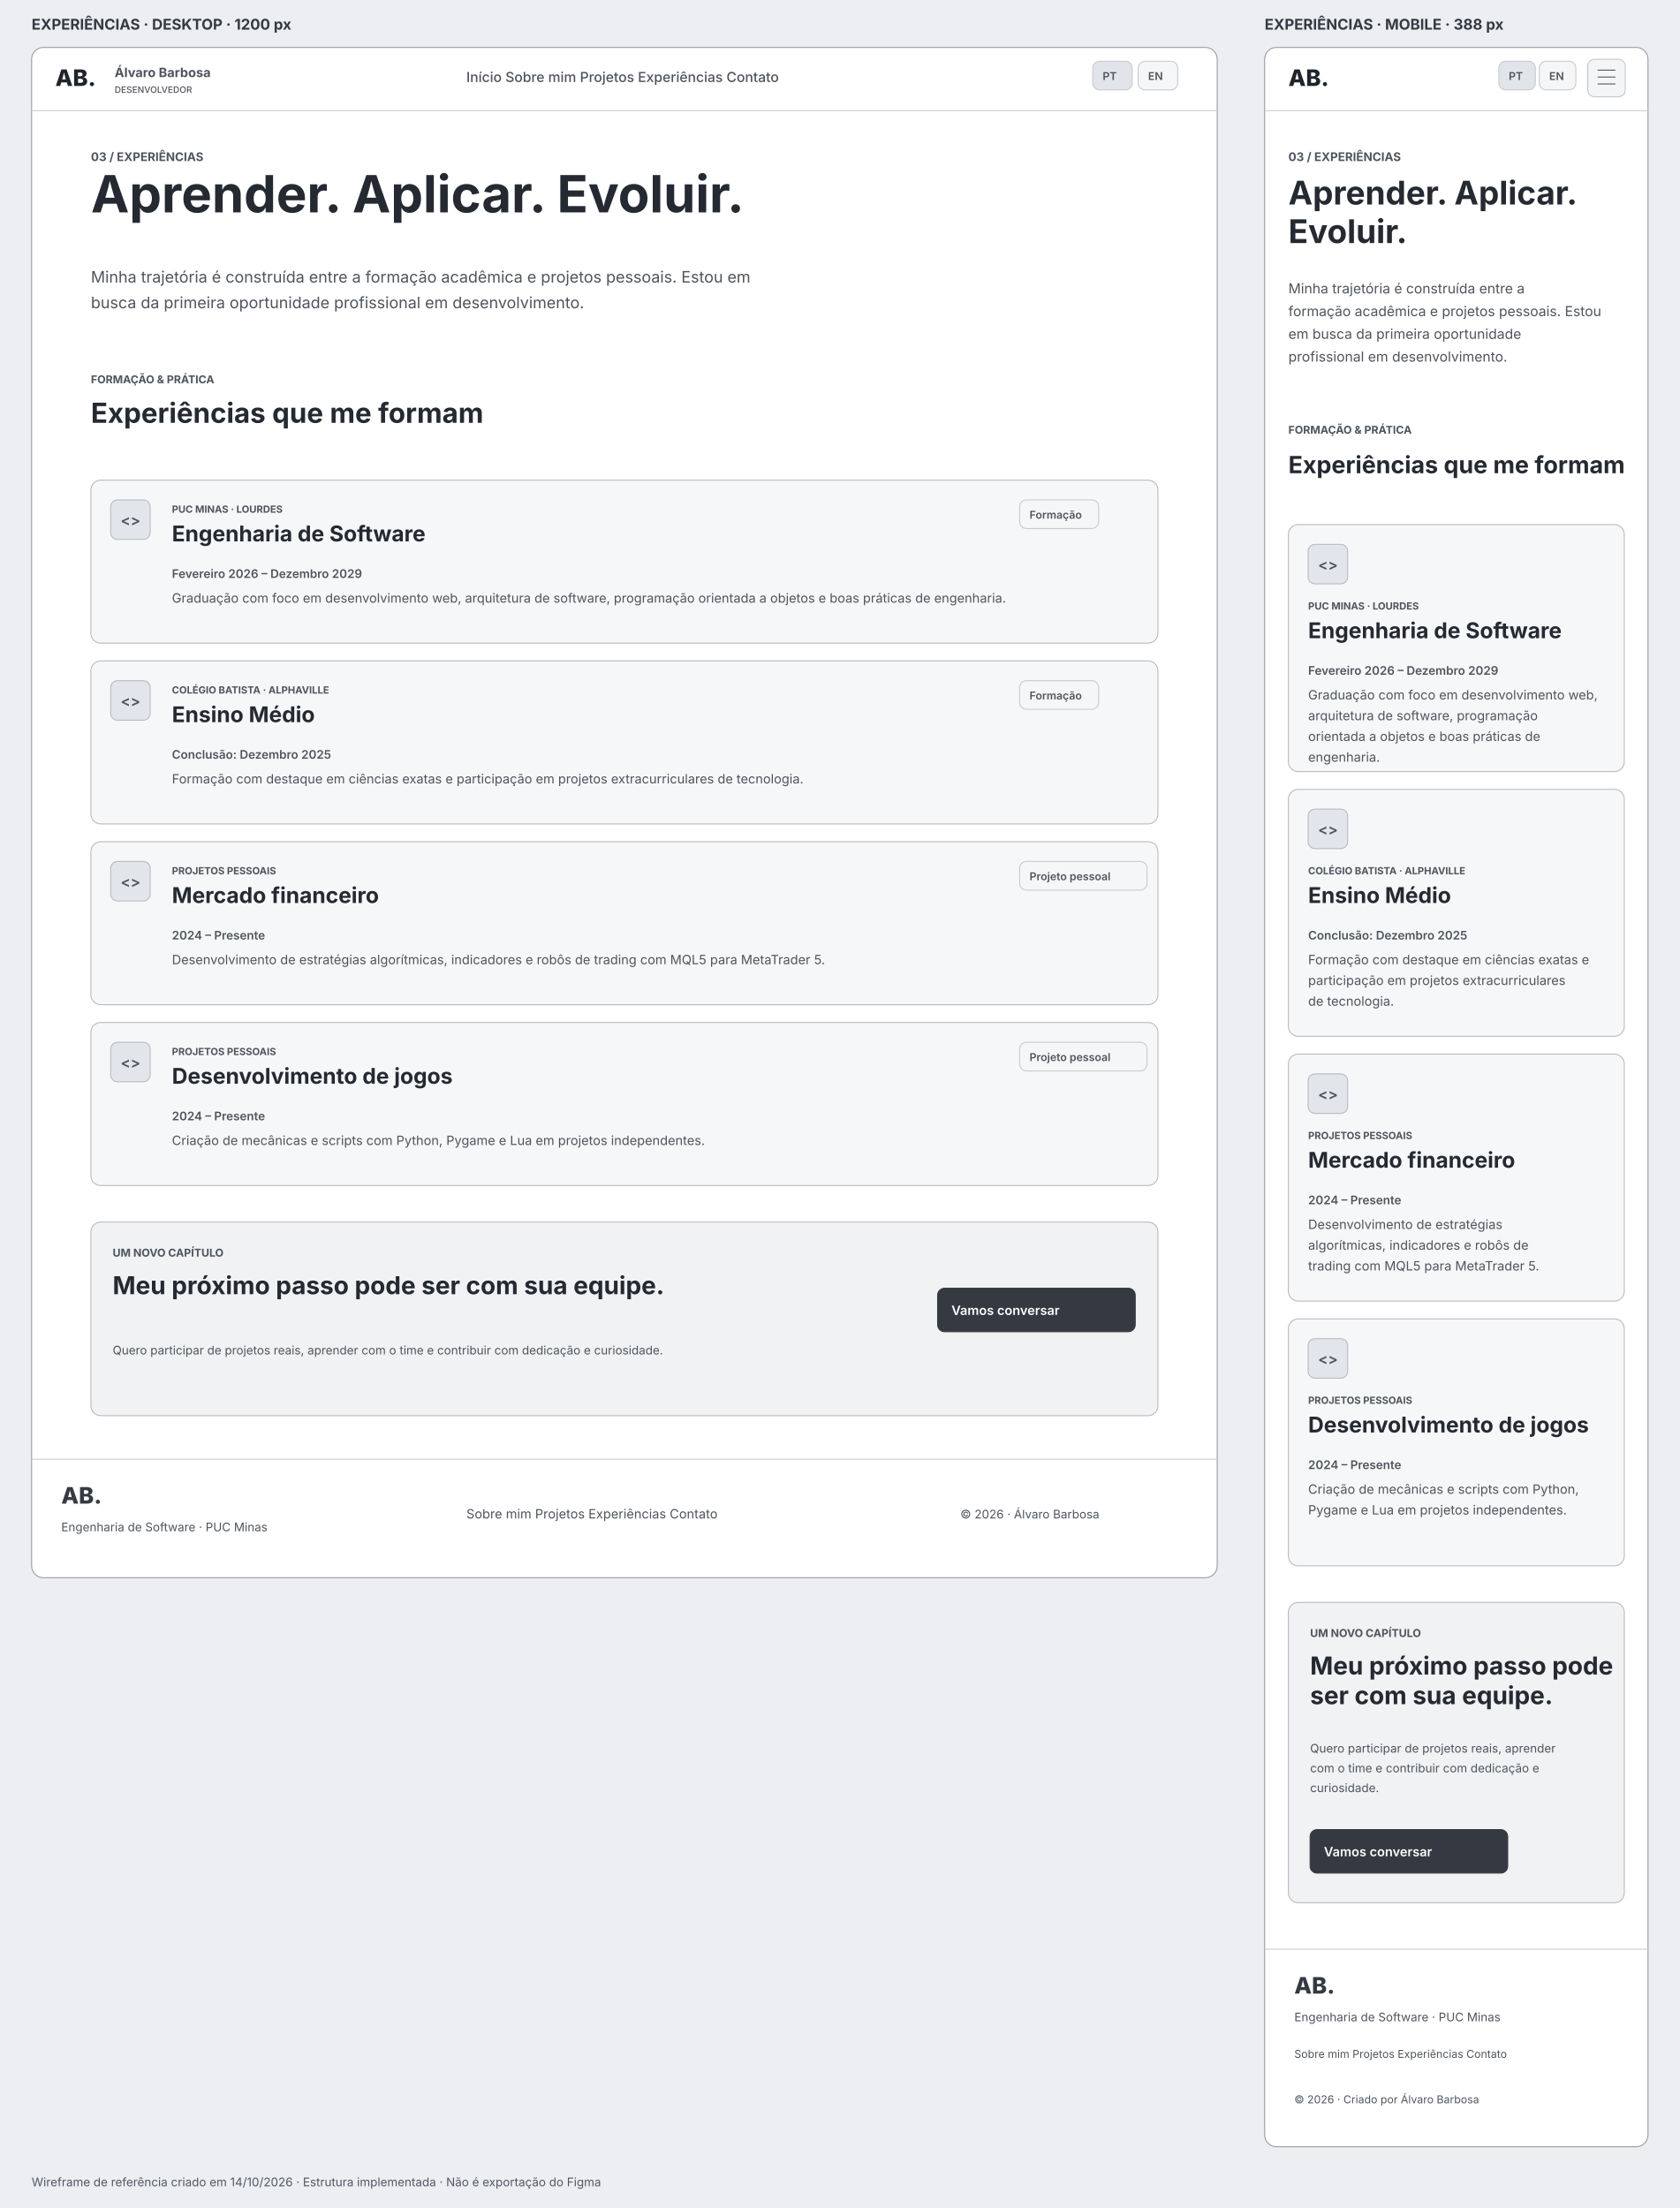
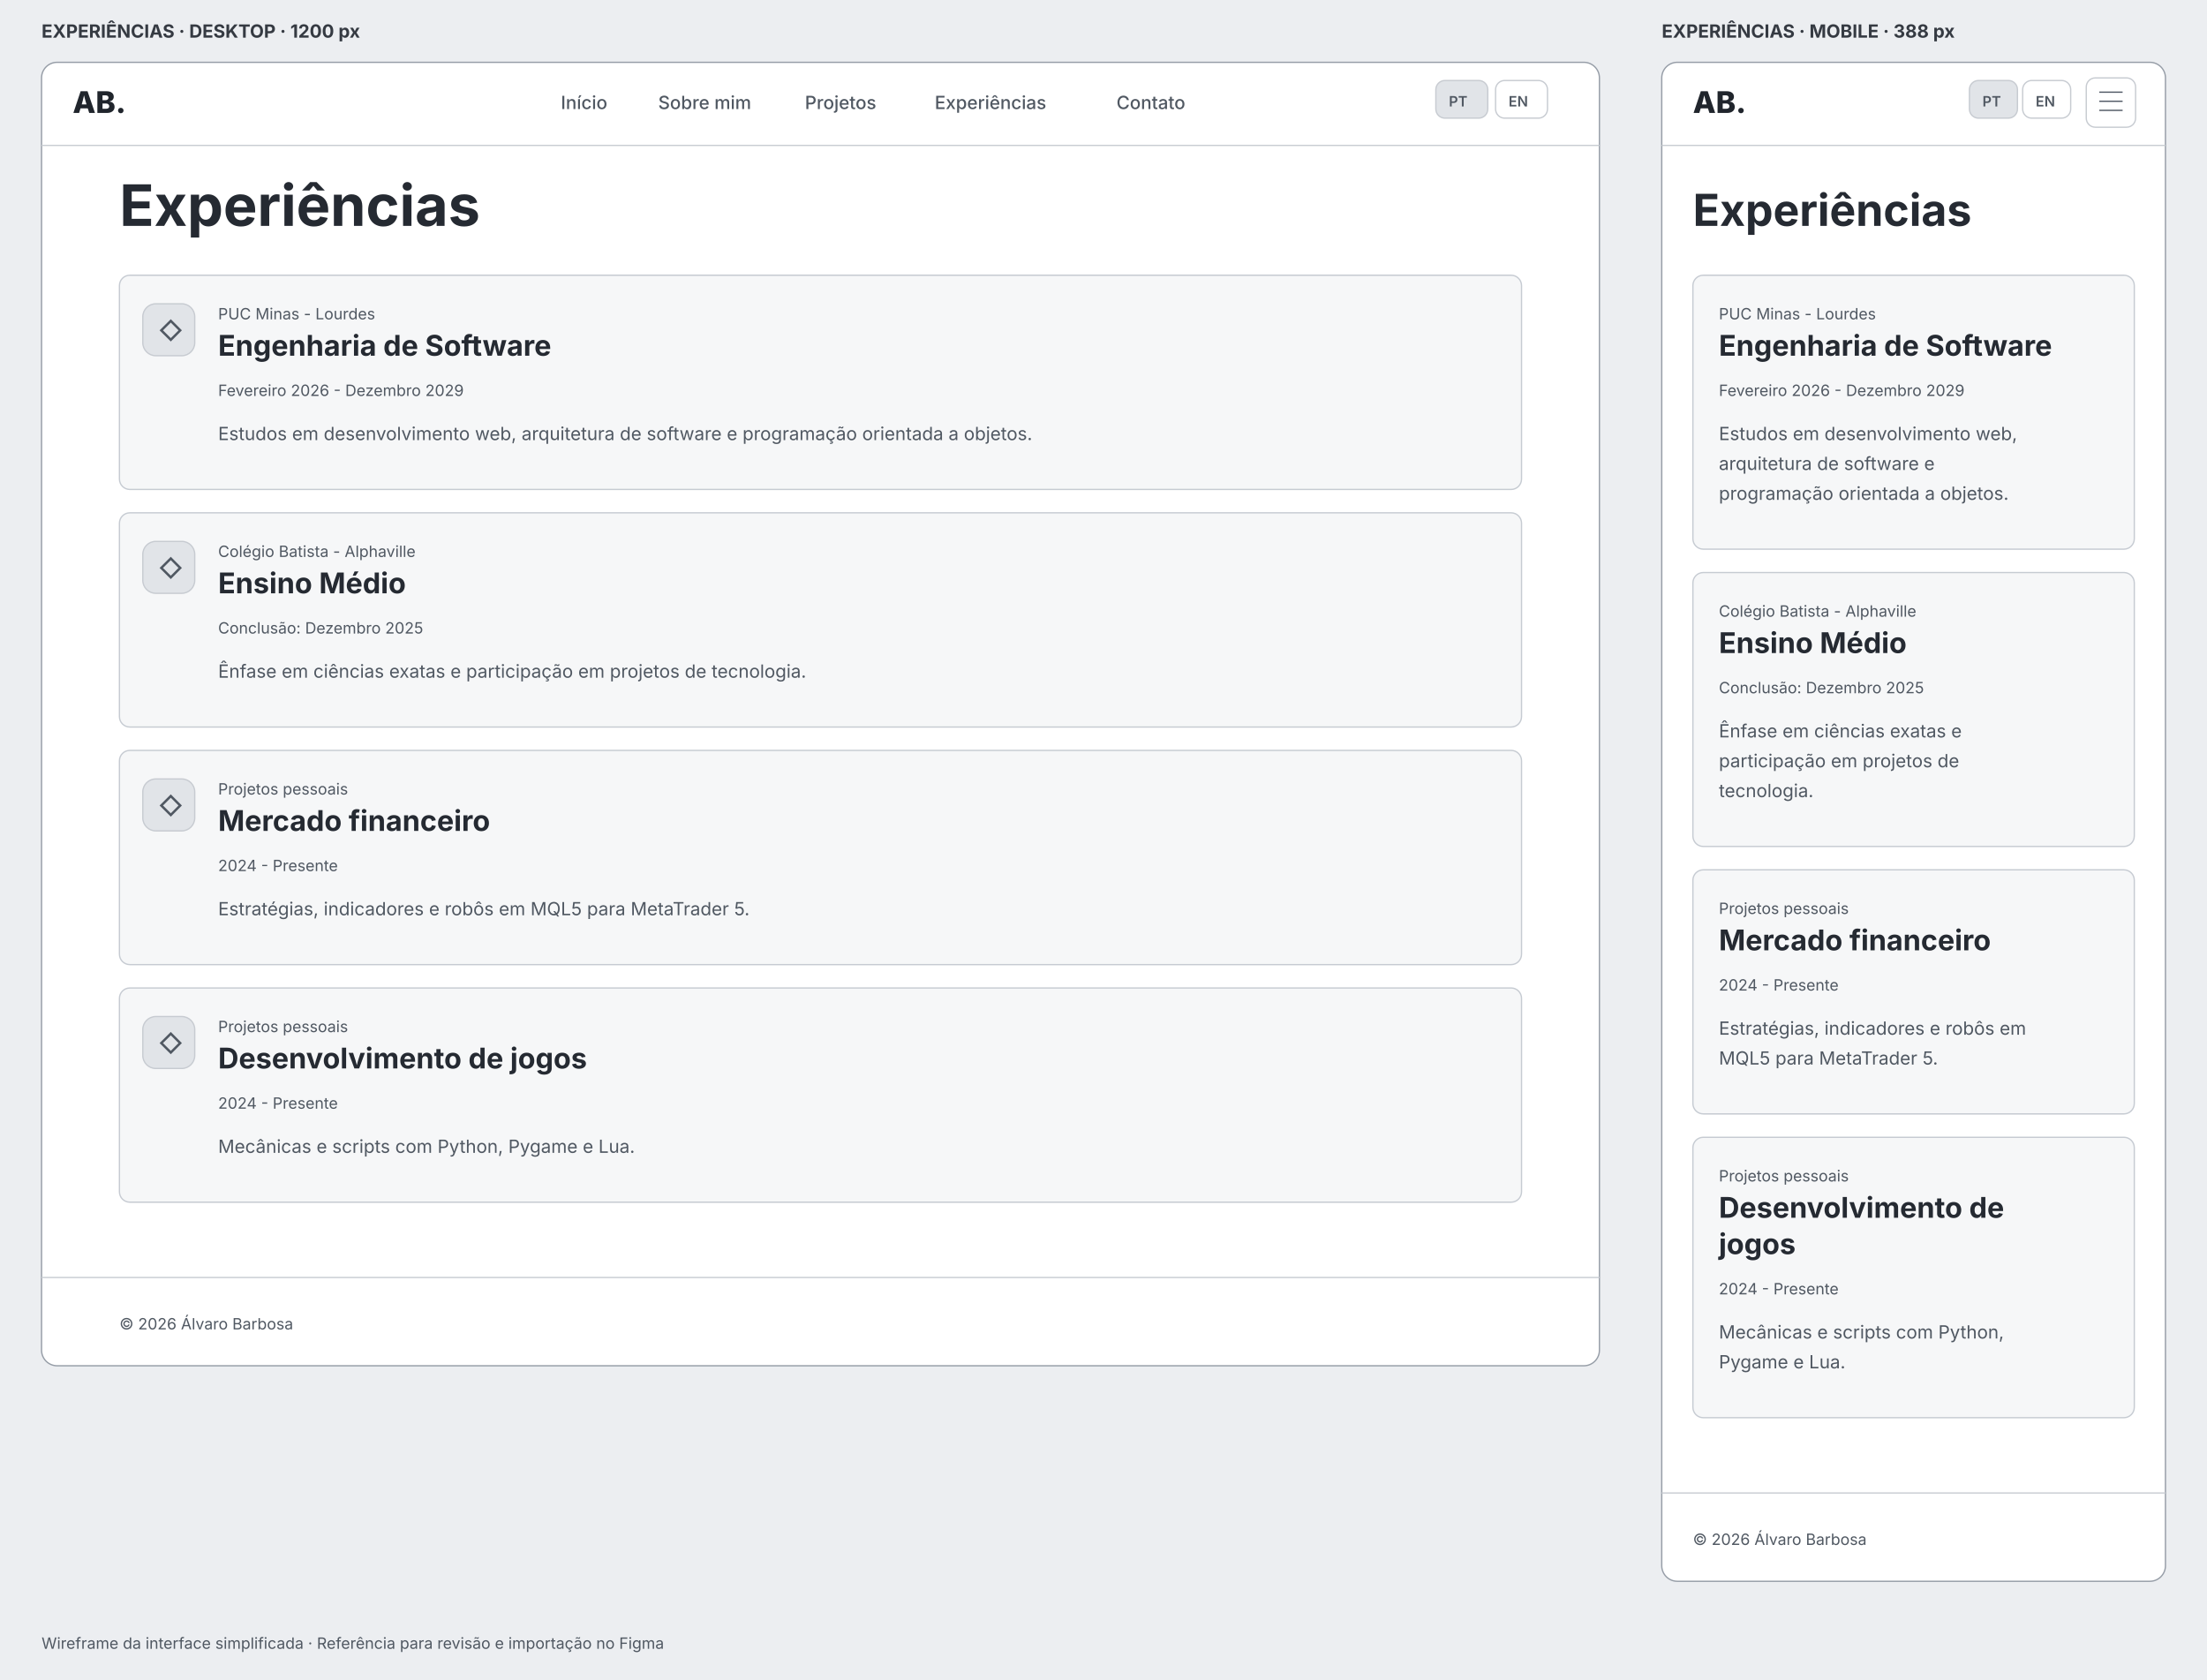
- <svg xmlns="http://www.w3.org/2000/svg" width="1700" height="2235" viewBox="0 0 1700 2235" role="img" aria-labelledby="title desc">
-   <rect width="1700" height="2235" fill="#eceef1" />
-   <text x="32" y="30.0" font-family="Inter, Arial, sans-serif" font-size="15" font-weight="700" fill="#353a42">EXPERIÊNCIAS · DESKTOP · 1200 px</text>
-   <rect x="32" y="48" width="1200" height="1549.0" rx="12" fill="#ffffff" stroke="#969da7" />
-   <text x="56" y="87.0" font-family="Inter, Arial, sans-serif" font-size="23" font-weight="800" fill="#20252c">AB.</text>
-   <text x="116" y="78.0" font-family="Inter, Arial, sans-serif" font-size="13" font-weight="700" fill="#4e545d">Álvaro Barbosa</text>
-   <text x="116" y="94.0" font-family="Inter, Arial, sans-serif" font-size="9" font-weight="500" fill="#4e545d">DESENVOLVEDOR</text>
-   <text x="472" y="83.0" font-family="Inter, Arial, sans-serif" font-size="14" font-weight="500" fill="#4e545d">Início   Sobre mim   Projetos   Experiências   Contato</text>
+ <svg xmlns="http://www.w3.org/2000/svg" width="1700" role="img" aria-labelledby="title desc" height="1294" viewBox="0 0 1700 1294">
+   <rect x="0" y="0" width="1700" height="1294" rx="0" fill="#eceef1" stroke="none" />
+   <text x="32" y="29" font-family="Inter, Arial, sans-serif" font-size="14" font-weight="700" fill="#353a42" text-anchor="start">EXPERIÊNCIAS · DESKTOP · 1200 px</text>
+   <rect x="32" y="48" width="1200" height="1004" rx="12" fill="#ffffff" stroke="#969da7" />
+   <text x="56" y="87" font-family="Inter, Arial, sans-serif" font-size="23" font-weight="800" fill="#20252c" text-anchor="start">AB.</text>
+   <text x="432" y="84" font-family="Inter, Arial, sans-serif" font-size="14" font-weight="500" fill="#505862" text-anchor="start">Início</text>
+   <text x="507" y="84" font-family="Inter, Arial, sans-serif" font-size="14" font-weight="500" fill="#505862" text-anchor="start">Sobre mim</text>
+   <text x="620" y="84" font-family="Inter, Arial, sans-serif" font-size="14" font-weight="500" fill="#505862" text-anchor="start">Projetos</text>
+   <text x="720" y="84" font-family="Inter, Arial, sans-serif" font-size="14" font-weight="500" fill="#505862" text-anchor="start">Experiências</text>
+   <text x="860" y="84" font-family="Inter, Arial, sans-serif" font-size="14" font-weight="500" fill="#505862" text-anchor="start">Contato</text>
  <rect x="1106" y="62" width="40" height="29" rx="7" fill="#e1e4e8" stroke="#c7cbd1" />
-   <text x="1116" y="81.0" font-family="Inter, Arial, sans-serif" font-size="11" font-weight="600" fill="#4e545d">PT</text>
-   <rect x="1152" y="62" width="40" height="29" rx="7" fill="#f5f6f7" stroke="#c7cbd1" />
-   <text x="1162" y="81.0" font-family="Inter, Arial, sans-serif" font-size="11" font-weight="600" fill="#4e545d">EN</text>
+   <text x="1116" y="82" font-family="Inter, Arial, sans-serif" font-size="11" font-weight="600" fill="#505862" text-anchor="start">PT</text>
+   <rect x="1152" y="62" width="40" height="29" rx="7" fill="#ffffff" stroke="#c7cbd1" />
+   <text x="1162" y="82" font-family="Inter, Arial, sans-serif" font-size="11" font-weight="600" fill="#505862" text-anchor="start">EN</text>
  <line x1="32" y1="112" x2="1232" y2="112" stroke="#c9cdd3" />
-   <text x="1280" y="30.0" font-family="Inter, Arial, sans-serif" font-size="15" font-weight="700" fill="#353a42">EXPERIÊNCIAS · MOBILE · 388 px</text>
-   <rect x="1280" y="48" width="388" height="2125.0" rx="12" fill="#ffffff" stroke="#969da7" />
-   <text x="1304" y="87.0" font-family="Inter, Arial, sans-serif" font-size="23" font-weight="800" fill="#20252c">AB.</text>
+   <text x="92" y="174" font-family="Inter, Arial, sans-serif" font-size="44" font-weight="700" fill="#252a32" text-anchor="start">Experiências</text>
+   <rect x="92" y="212" width="1080" height="165" rx="8" fill="#f6f7f8" stroke="#c6cbd2" />
+   <rect x="110" y="234" width="40" height="40" rx="10" fill="#e1e4e8" stroke="#c7cbd1" />
+   <text x="122" y="261" font-family="Inter, Arial, sans-serif" font-size="18" font-weight="600" fill="#505862" text-anchor="start">◇</text>
+   <text x="168" y="246" font-family="Inter, Arial, sans-serif" font-size="12" font-weight="400" fill="#505862" text-anchor="start">PUC Minas - Lourdes</text>
+   <text x="168" y="274" font-family="Inter, Arial, sans-serif" font-size="22" font-weight="700" fill="#252a32" text-anchor="start">Engenharia de Software</text>
+   <text x="168" y="305" font-family="Inter, Arial, sans-serif" font-size="12" font-weight="400" fill="#505862" text-anchor="start">Fevereiro 2026 - Dezembro 2029</text>
+   <text x="168" y="339" font-family="Inter, Arial, sans-serif" font-size="14" font-weight="400" fill="#505862" text-anchor="start">Estudos em desenvolvimento web, arquitetura de software e programação orientada a objetos.</text>
+   <rect x="92" y="395" width="1080" height="165" rx="8" fill="#f6f7f8" stroke="#c6cbd2" />
+   <rect x="110" y="417" width="40" height="40" rx="10" fill="#e1e4e8" stroke="#c7cbd1" />
+   <text x="122" y="444" font-family="Inter, Arial, sans-serif" font-size="18" font-weight="600" fill="#505862" text-anchor="start">◇</text>
+   <text x="168" y="429" font-family="Inter, Arial, sans-serif" font-size="12" font-weight="400" fill="#505862" text-anchor="start">Colégio Batista - Alphaville</text>
+   <text x="168" y="457" font-family="Inter, Arial, sans-serif" font-size="22" font-weight="700" fill="#252a32" text-anchor="start">Ensino Médio</text>
+   <text x="168" y="488" font-family="Inter, Arial, sans-serif" font-size="12" font-weight="400" fill="#505862" text-anchor="start">Conclusão: Dezembro 2025</text>
+   <text x="168" y="522" font-family="Inter, Arial, sans-serif" font-size="14" font-weight="400" fill="#505862" text-anchor="start">Ênfase em ciências exatas e participação em projetos de tecnologia.</text>
+   <rect x="92" y="578" width="1080" height="165" rx="8" fill="#f6f7f8" stroke="#c6cbd2" />
+   <rect x="110" y="600" width="40" height="40" rx="10" fill="#e1e4e8" stroke="#c7cbd1" />
+   <text x="122" y="627" font-family="Inter, Arial, sans-serif" font-size="18" font-weight="600" fill="#505862" text-anchor="start">◇</text>
+   <text x="168" y="612" font-family="Inter, Arial, sans-serif" font-size="12" font-weight="400" fill="#505862" text-anchor="start">Projetos pessoais</text>
+   <text x="168" y="640" font-family="Inter, Arial, sans-serif" font-size="22" font-weight="700" fill="#252a32" text-anchor="start">Mercado financeiro</text>
+   <text x="168" y="671" font-family="Inter, Arial, sans-serif" font-size="12" font-weight="400" fill="#505862" text-anchor="start">2024 - Presente</text>
+   <text x="168" y="705" font-family="Inter, Arial, sans-serif" font-size="14" font-weight="400" fill="#505862" text-anchor="start">Estratégias, indicadores e robôs em MQL5 para MetaTrader 5.</text>
+   <rect x="92" y="761" width="1080" height="165" rx="8" fill="#f6f7f8" stroke="#c6cbd2" />
+   <rect x="110" y="783" width="40" height="40" rx="10" fill="#e1e4e8" stroke="#c7cbd1" />
+   <text x="122" y="810" font-family="Inter, Arial, sans-serif" font-size="18" font-weight="600" fill="#505862" text-anchor="start">◇</text>
+   <text x="168" y="795" font-family="Inter, Arial, sans-serif" font-size="12" font-weight="400" fill="#505862" text-anchor="start">Projetos pessoais</text>
+   <text x="168" y="823" font-family="Inter, Arial, sans-serif" font-size="22" font-weight="700" fill="#252a32" text-anchor="start">Desenvolvimento de jogos</text>
+   <text x="168" y="854" font-family="Inter, Arial, sans-serif" font-size="12" font-weight="400" fill="#505862" text-anchor="start">2024 - Presente</text>
+   <text x="168" y="888" font-family="Inter, Arial, sans-serif" font-size="14" font-weight="400" fill="#505862" text-anchor="start">Mecânicas e scripts com Python, Pygame e Lua.</text>
+   <line x1="32" y1="984" x2="1232" y2="984" stroke="#c9cdd3" />
+   <text x="92" y="1024" font-family="Inter, Arial, sans-serif" font-size="12" font-weight="400" fill="#505862" text-anchor="start">© 2026 Álvaro Barbosa</text>
+   <text x="1280" y="29" font-family="Inter, Arial, sans-serif" font-size="14" font-weight="700" fill="#353a42" text-anchor="start">EXPERIÊNCIAS · MOBILE · 388 px</text>
+   <rect x="1280" y="48" width="388" height="1170" rx="12" fill="#ffffff" stroke="#969da7" />
+   <text x="1304" y="87" font-family="Inter, Arial, sans-serif" font-size="23" font-weight="800" fill="#20252c" text-anchor="start">AB.</text>
  <rect x="1517" y="62" width="37" height="29" rx="7" fill="#e1e4e8" stroke="#c7cbd1" />
-   <text x="1527" y="81.0" font-family="Inter, Arial, sans-serif" font-size="11" font-weight="600" fill="#4e545d">PT</text>
-   <rect x="1558" y="62" width="37" height="29" rx="7" fill="#f5f6f7" stroke="#c7cbd1" />
-   <text x="1568" y="81.0" font-family="Inter, Arial, sans-serif" font-size="11" font-weight="600" fill="#4e545d">EN</text>
-   <rect x="1607" y="60" width="38" height="38" rx="7" fill="#f4f5f6" stroke="#c2c7ce" />
+   <text x="1527" y="82" font-family="Inter, Arial, sans-serif" font-size="11" font-weight="600" fill="#505862" text-anchor="start">PT</text>
+   <rect x="1558" y="62" width="37" height="29" rx="7" fill="#ffffff" stroke="#c7cbd1" />
+   <text x="1568" y="82" font-family="Inter, Arial, sans-serif" font-size="11" font-weight="600" fill="#505862" text-anchor="start">EN</text>
+   <rect x="1607" y="60" width="38" height="38" rx="7" fill="#ffffff" stroke="#c7cbd1" />
  <line x1="1617" y1="71" x2="1635" y2="71" stroke="#525a66" />
  <line x1="1617" y1="78" x2="1635" y2="78" stroke="#525a66" />
  <line x1="1617" y1="85" x2="1635" y2="85" stroke="#525a66" />
  <line x1="1280" y1="112" x2="1668" y2="112" stroke="#c9cdd3" />
-   <text x="92" y="163.0" font-family="Inter, Arial, sans-serif" font-size="12" font-weight="700" fill="#4e545d">03 / EXPERIÊNCIAS</text>
-   <text x="92" y="215" font-family="Inter, Arial, sans-serif" font-size="52" font-weight="700" fill="#252a32">Aprender. Aplicar. Evoluir.</text>
-   <text x="92" y="286" font-family="Inter, Arial, sans-serif" font-size="16" font-weight="400" fill="#4e545d">Minha trajetória é construída entre a formação acadêmica e projetos pessoais. Estou em</text>
-   <text x="92" y="312" font-family="Inter, Arial, sans-serif" font-size="16" font-weight="400" fill="#4e545d">busca da primeira oportunidade profissional em desenvolvimento.</text>
-   <text x="92" y="388.0" font-family="Inter, Arial, sans-serif" font-size="11" font-weight="700" fill="#4e545d">FORMAÇÃO &amp; PRÁTICA</text>
-   <text x="92" y="428.0" font-family="Inter, Arial, sans-serif" font-size="28" font-weight="700" fill="#252a32">Experiências que me formam</text>
-   <rect x="92" y="486.0" width="1080" height="165" rx="10" fill="#f6f7f8" stroke="#b7bbc2" />
-   <rect x="112" y="506.0" width="40" height="40" rx="7" fill="#e2e5e9" stroke="#b7bbc2" />
-   <text x="122" y="532.0" font-family="Inter, Arial, sans-serif" font-size="15" font-weight="600" fill="#4e545d">&lt;&gt;</text>
-   <text x="174" y="519.0" font-family="Inter, Arial, sans-serif" font-size="10" font-weight="700" fill="#4e545d">PUC MINAS · LOURDES</text>
-   <rect x="1032" y="506.0" width="80" height="29" rx="7" fill="#f5f6f7" stroke="#c7cbd1" />
-   <text x="1042" y="525.0" font-family="Inter, Arial, sans-serif" font-size="11" font-weight="600" fill="#4e545d">Formação</text>
-   <text x="174" y="548.0" font-family="Inter, Arial, sans-serif" font-size="22" font-weight="700" fill="#252a32">Engenharia de Software</text>
-   <text x="174" y="585.0" font-family="Inter, Arial, sans-serif" font-size="12" font-weight="600" fill="#4e545d">Fevereiro 2026 – Dezembro 2029</text>
-   <text x="174" y="610.0" font-family="Inter, Arial, sans-serif" font-size="13" font-weight="400" fill="#4e545d">Graduação com foco em desenvolvimento web, arquitetura de software, programação orientada a objetos e boas práticas de engenharia.</text>
-   <rect x="92" y="669.0" width="1080" height="165" rx="10" fill="#f6f7f8" stroke="#b7bbc2" />
-   <rect x="112" y="689.0" width="40" height="40" rx="7" fill="#e2e5e9" stroke="#b7bbc2" />
-   <text x="122" y="715.0" font-family="Inter, Arial, sans-serif" font-size="15" font-weight="600" fill="#4e545d">&lt;&gt;</text>
-   <text x="174" y="702.0" font-family="Inter, Arial, sans-serif" font-size="10" font-weight="700" fill="#4e545d">COLÉGIO BATISTA · ALPHAVILLE</text>
-   <rect x="1032" y="689.0" width="80" height="29" rx="7" fill="#f5f6f7" stroke="#c7cbd1" />
-   <text x="1042" y="708.0" font-family="Inter, Arial, sans-serif" font-size="11" font-weight="600" fill="#4e545d">Formação</text>
-   <text x="174" y="731.0" font-family="Inter, Arial, sans-serif" font-size="22" font-weight="700" fill="#252a32">Ensino Médio</text>
-   <text x="174" y="768.0" font-family="Inter, Arial, sans-serif" font-size="12" font-weight="600" fill="#4e545d">Conclusão: Dezembro 2025</text>
-   <text x="174" y="793.0" font-family="Inter, Arial, sans-serif" font-size="13" font-weight="400" fill="#4e545d">Formação com destaque em ciências exatas e participação em projetos extracurriculares de tecnologia.</text>
-   <rect x="92" y="852.0" width="1080" height="165" rx="10" fill="#f6f7f8" stroke="#b7bbc2" />
-   <rect x="112" y="872.0" width="40" height="40" rx="7" fill="#e2e5e9" stroke="#b7bbc2" />
-   <text x="122" y="898.0" font-family="Inter, Arial, sans-serif" font-size="15" font-weight="600" fill="#4e545d">&lt;&gt;</text>
-   <text x="174" y="885.0" font-family="Inter, Arial, sans-serif" font-size="10" font-weight="700" fill="#4e545d">PROJETOS PESSOAIS</text>
-   <rect x="1032" y="872.0" width="129" height="29" rx="7" fill="#f5f6f7" stroke="#c7cbd1" />
-   <text x="1042" y="891.0" font-family="Inter, Arial, sans-serif" font-size="11" font-weight="600" fill="#4e545d">Projeto pessoal</text>
-   <text x="174" y="914.0" font-family="Inter, Arial, sans-serif" font-size="22" font-weight="700" fill="#252a32">Mercado financeiro</text>
-   <text x="174" y="951.0" font-family="Inter, Arial, sans-serif" font-size="12" font-weight="600" fill="#4e545d">2024 – Presente</text>
-   <text x="174" y="976.0" font-family="Inter, Arial, sans-serif" font-size="13" font-weight="400" fill="#4e545d">Desenvolvimento de estratégias algorítmicas, indicadores e robôs de trading com MQL5 para MetaTrader 5.</text>
-   <rect x="92" y="1035.0" width="1080" height="165" rx="10" fill="#f6f7f8" stroke="#b7bbc2" />
-   <rect x="112" y="1055.0" width="40" height="40" rx="7" fill="#e2e5e9" stroke="#b7bbc2" />
-   <text x="122" y="1081.0" font-family="Inter, Arial, sans-serif" font-size="15" font-weight="600" fill="#4e545d">&lt;&gt;</text>
-   <text x="174" y="1068.0" font-family="Inter, Arial, sans-serif" font-size="10" font-weight="700" fill="#4e545d">PROJETOS PESSOAIS</text>
-   <rect x="1032" y="1055.0" width="129" height="29" rx="7" fill="#f5f6f7" stroke="#c7cbd1" />
-   <text x="1042" y="1074.0" font-family="Inter, Arial, sans-serif" font-size="11" font-weight="600" fill="#4e545d">Projeto pessoal</text>
-   <text x="174" y="1097.0" font-family="Inter, Arial, sans-serif" font-size="22" font-weight="700" fill="#252a32">Desenvolvimento de jogos</text>
-   <text x="174" y="1134.0" font-family="Inter, Arial, sans-serif" font-size="12" font-weight="600" fill="#4e545d">2024 – Presente</text>
-   <text x="174" y="1159.0" font-family="Inter, Arial, sans-serif" font-size="13" font-weight="400" fill="#4e545d">Criação de mecânicas e scripts com Python, Pygame e Lua em projetos independentes.</text>
-   <rect x="92" y="1237.0" width="1080" height="196" rx="10" fill="#f0f2f4" stroke="#b7bbc2" />
-   <text x="114" y="1272.0" font-family="Inter, Arial, sans-serif" font-size="11" font-weight="700" fill="#4e545d">UM NOVO CAPÍTULO</text>
-   <text x="114" y="1310.0" font-family="Inter, Arial, sans-serif" font-size="25" font-weight="700" fill="#252a32">Meu próximo passo pode ser com sua equipe.</text>
-   <text x="114" y="1371.0" font-family="Inter, Arial, sans-serif" font-size="12" font-weight="400" fill="#4e545d">Quero participar de projetos reais, aprender com o time e contribuir com dedicação e curiosidade.</text>
-   <rect x="949" y="1304.0" width="200" height="44" rx="7" fill="#353a42" stroke="#353a42" />
-   <text x="963" y="1331.0" font-family="Inter, Arial, sans-serif" font-size="13" font-weight="600" fill="#ffffff">Vamos conversar</text>
-   <line x1="32" y1="1477.0" x2="1232" y2="1477.0" stroke="#c9cdd3" />
-   <text x="62" y="1522.0" font-family="Inter, Arial, sans-serif" font-size="23" font-weight="800" fill="#353a42">AB.</text>
-   <text x="62" y="1550.0" font-family="Inter, Arial, sans-serif" font-size="12" font-weight="400" fill="#4e545d">Engenharia de Software · PUC Minas</text>
-   <text x="472" y="1537.0" font-family="Inter, Arial, sans-serif" font-size="13" font-weight="400" fill="#4e545d">Sobre mim   Projetos   Experiências   Contato</text>
-   <text x="972" y="1537.0" font-family="Inter, Arial, sans-serif" font-size="12" font-weight="400" fill="#4e545d">© 2026 · Álvaro Barbosa</text>
-   <text x="1304" y="163.0" font-family="Inter, Arial, sans-serif" font-size="12" font-weight="700" fill="#4e545d">03 / EXPERIÊNCIAS</text>
-   <text x="1304" y="207" font-family="Inter, Arial, sans-serif" font-size="33" font-weight="700" fill="#252a32">Aprender. Aplicar.</text>
-   <text x="1304" y="246" font-family="Inter, Arial, sans-serif" font-size="33" font-weight="700" fill="#252a32">Evoluir.</text>
-   <text x="1304" y="297" font-family="Inter, Arial, sans-serif" font-size="14" font-weight="400" fill="#4e545d">Minha trajetória é construída entre a</text>
-   <text x="1304" y="320" font-family="Inter, Arial, sans-serif" font-size="14" font-weight="400" fill="#4e545d">formação acadêmica e projetos pessoais. Estou</text>
-   <text x="1304" y="343" font-family="Inter, Arial, sans-serif" font-size="14" font-weight="400" fill="#4e545d">em busca da primeira oportunidade</text>
-   <text x="1304" y="366" font-family="Inter, Arial, sans-serif" font-size="14" font-weight="400" fill="#4e545d">profissional em desenvolvimento.</text>
-   <text x="1304" y="439.0" font-family="Inter, Arial, sans-serif" font-size="11" font-weight="700" fill="#4e545d">FORMAÇÃO &amp; PRÁTICA</text>
-   <text x="1304" y="479.0" font-family="Inter, Arial, sans-serif" font-size="24" font-weight="700" fill="#252a32">Experiências que me formam</text>
-   <rect x="1304" y="531.0" width="340" height="250" rx="10" fill="#f6f7f8" stroke="#b7bbc2" />
-   <rect x="1324" y="551.0" width="40" height="40" rx="7" fill="#e2e5e9" stroke="#b7bbc2" />
-   <text x="1334" y="577.0" font-family="Inter, Arial, sans-serif" font-size="15" font-weight="600" fill="#4e545d">&lt;&gt;</text>
-   <text x="1324" y="617.0" font-family="Inter, Arial, sans-serif" font-size="10" font-weight="700" fill="#4e545d">PUC MINAS · LOURDES</text>
-   <text x="1324" y="646.0" font-family="Inter, Arial, sans-serif" font-size="22" font-weight="700" fill="#252a32">Engenharia de Software</text>
-   <text x="1324" y="683.0" font-family="Inter, Arial, sans-serif" font-size="12" font-weight="600" fill="#4e545d">Fevereiro 2026 – Dezembro 2029</text>
-   <text x="1324" y="708.0" font-family="Inter, Arial, sans-serif" font-size="13" font-weight="400" fill="#4e545d">Graduação com foco em desenvolvimento web,</text>
-   <text x="1324" y="729.0" font-family="Inter, Arial, sans-serif" font-size="13" font-weight="400" fill="#4e545d">arquitetura de software, programação</text>
-   <text x="1324" y="750.0" font-family="Inter, Arial, sans-serif" font-size="13" font-weight="400" fill="#4e545d">orientada a objetos e boas práticas de</text>
-   <text x="1324" y="771.0" font-family="Inter, Arial, sans-serif" font-size="13" font-weight="400" fill="#4e545d">engenharia.</text>
-   <rect x="1304" y="799.0" width="340" height="250" rx="10" fill="#f6f7f8" stroke="#b7bbc2" />
-   <rect x="1324" y="819.0" width="40" height="40" rx="7" fill="#e2e5e9" stroke="#b7bbc2" />
-   <text x="1334" y="845.0" font-family="Inter, Arial, sans-serif" font-size="15" font-weight="600" fill="#4e545d">&lt;&gt;</text>
-   <text x="1324" y="885.0" font-family="Inter, Arial, sans-serif" font-size="10" font-weight="700" fill="#4e545d">COLÉGIO BATISTA · ALPHAVILLE</text>
-   <text x="1324" y="914.0" font-family="Inter, Arial, sans-serif" font-size="22" font-weight="700" fill="#252a32">Ensino Médio</text>
-   <text x="1324" y="951.0" font-family="Inter, Arial, sans-serif" font-size="12" font-weight="600" fill="#4e545d">Conclusão: Dezembro 2025</text>
-   <text x="1324" y="976.0" font-family="Inter, Arial, sans-serif" font-size="13" font-weight="400" fill="#4e545d">Formação com destaque em ciências exatas e</text>
-   <text x="1324" y="997.0" font-family="Inter, Arial, sans-serif" font-size="13" font-weight="400" fill="#4e545d">participação em projetos extracurriculares</text>
-   <text x="1324" y="1018.0" font-family="Inter, Arial, sans-serif" font-size="13" font-weight="400" fill="#4e545d">de tecnologia.</text>
-   <rect x="1304" y="1067.0" width="340" height="250" rx="10" fill="#f6f7f8" stroke="#b7bbc2" />
-   <rect x="1324" y="1087.0" width="40" height="40" rx="7" fill="#e2e5e9" stroke="#b7bbc2" />
-   <text x="1334" y="1113.0" font-family="Inter, Arial, sans-serif" font-size="15" font-weight="600" fill="#4e545d">&lt;&gt;</text>
-   <text x="1324" y="1153.0" font-family="Inter, Arial, sans-serif" font-size="10" font-weight="700" fill="#4e545d">PROJETOS PESSOAIS</text>
-   <text x="1324" y="1182.0" font-family="Inter, Arial, sans-serif" font-size="22" font-weight="700" fill="#252a32">Mercado financeiro</text>
-   <text x="1324" y="1219.0" font-family="Inter, Arial, sans-serif" font-size="12" font-weight="600" fill="#4e545d">2024 – Presente</text>
-   <text x="1324" y="1244.0" font-family="Inter, Arial, sans-serif" font-size="13" font-weight="400" fill="#4e545d">Desenvolvimento de estratégias</text>
-   <text x="1324" y="1265.0" font-family="Inter, Arial, sans-serif" font-size="13" font-weight="400" fill="#4e545d">algorítmicas, indicadores e robôs de</text>
-   <text x="1324" y="1286.0" font-family="Inter, Arial, sans-serif" font-size="13" font-weight="400" fill="#4e545d">trading com MQL5 para MetaTrader 5.</text>
-   <rect x="1304" y="1335.0" width="340" height="250" rx="10" fill="#f6f7f8" stroke="#b7bbc2" />
-   <rect x="1324" y="1355.0" width="40" height="40" rx="7" fill="#e2e5e9" stroke="#b7bbc2" />
-   <text x="1334" y="1381.0" font-family="Inter, Arial, sans-serif" font-size="15" font-weight="600" fill="#4e545d">&lt;&gt;</text>
-   <text x="1324" y="1421.0" font-family="Inter, Arial, sans-serif" font-size="10" font-weight="700" fill="#4e545d">PROJETOS PESSOAIS</text>
-   <text x="1324" y="1450.0" font-family="Inter, Arial, sans-serif" font-size="22" font-weight="700" fill="#252a32">Desenvolvimento de jogos</text>
-   <text x="1324" y="1487.0" font-family="Inter, Arial, sans-serif" font-size="12" font-weight="600" fill="#4e545d">2024 – Presente</text>
-   <text x="1324" y="1512.0" font-family="Inter, Arial, sans-serif" font-size="13" font-weight="400" fill="#4e545d">Criação de mecânicas e scripts com Python,</text>
-   <text x="1324" y="1533.0" font-family="Inter, Arial, sans-serif" font-size="13" font-weight="400" fill="#4e545d">Pygame e Lua em projetos independentes.</text>
-   <rect x="1304" y="1622.0" width="340" height="304" rx="10" fill="#f0f2f4" stroke="#b7bbc2" />
-   <text x="1326" y="1657.0" font-family="Inter, Arial, sans-serif" font-size="11" font-weight="700" fill="#4e545d">UM NOVO CAPÍTULO</text>
-   <text x="1326" y="1695.0" font-family="Inter, Arial, sans-serif" font-size="25" font-weight="700" fill="#252a32">Meu próximo passo pode</text>
-   <text x="1326" y="1725.0" font-family="Inter, Arial, sans-serif" font-size="25" font-weight="700" fill="#252a32">ser com sua equipe.</text>
-   <text x="1326" y="1774.0" font-family="Inter, Arial, sans-serif" font-size="12" font-weight="400" fill="#4e545d">Quero participar de projetos reais, aprender</text>
-   <text x="1326" y="1794.0" font-family="Inter, Arial, sans-serif" font-size="12" font-weight="400" fill="#4e545d">com o time e contribuir com dedicação e</text>
-   <text x="1326" y="1814.0" font-family="Inter, Arial, sans-serif" font-size="12" font-weight="400" fill="#4e545d">curiosidade.</text>
-   <rect x="1326" y="1852.0" width="200" height="44" rx="7" fill="#353a42" stroke="#353a42" />
-   <text x="1340" y="1879.0" font-family="Inter, Arial, sans-serif" font-size="13" font-weight="600" fill="#ffffff">Vamos conversar</text>
-   <line x1="1280" y1="1973.0" x2="1668" y2="1973.0" stroke="#c9cdd3" />
-   <text x="1310" y="2018.0" font-family="Inter, Arial, sans-serif" font-size="23" font-weight="800" fill="#353a42">AB.</text>
-   <text x="1310" y="2046.0" font-family="Inter, Arial, sans-serif" font-size="12" font-weight="400" fill="#4e545d">Engenharia de Software · PUC Minas</text>
-   <text x="1310" y="2083.0" font-family="Inter, Arial, sans-serif" font-size="11" font-weight="400" fill="#4e545d">Sobre mim   Projetos   Experiências   Contato</text>
-   <text x="1310" y="2129.0" font-family="Inter, Arial, sans-serif" font-size="11" font-weight="400" fill="#4e545d">© 2026 · Criado por Álvaro Barbosa</text>
-   <text x="32" y="2213" font-family="Inter, Arial, sans-serif" font-size="12" fill="#505862">Wireframe de referência criado em 14/10/2026 · Estrutura implementada · Não é exportação do Figma</text>
+   <text x="1304" y="174" font-family="Inter, Arial, sans-serif" font-size="34" font-weight="700" fill="#252a32" text-anchor="start">Experiências</text>
+   <rect x="1304" y="212" width="340" height="211" rx="8" fill="#f6f7f8" stroke="#c6cbd2" />
+   <text x="1324" y="246" font-family="Inter, Arial, sans-serif" font-size="12" font-weight="400" fill="#505862" text-anchor="start">PUC Minas - Lourdes</text>
+   <text x="1324" y="274" font-family="Inter, Arial, sans-serif" font-size="22" font-weight="700" fill="#252a32" text-anchor="start">Engenharia de Software</text>
+   <text x="1324" y="305" font-family="Inter, Arial, sans-serif" font-size="12" font-weight="400" fill="#505862" text-anchor="start">Fevereiro 2026 - Dezembro 2029</text>
+   <text x="1324" y="339" font-family="Inter, Arial, sans-serif" font-size="14" font-weight="400" fill="#505862" text-anchor="start">Estudos em desenvolvimento web,</text>
+   <text x="1324" y="362" font-family="Inter, Arial, sans-serif" font-size="14" font-weight="400" fill="#505862" text-anchor="start">arquitetura de software e</text>
+   <text x="1324" y="385" font-family="Inter, Arial, sans-serif" font-size="14" font-weight="400" fill="#505862" text-anchor="start">programação orientada a objetos.</text>
+   <rect x="1304" y="441" width="340" height="211" rx="8" fill="#f6f7f8" stroke="#c6cbd2" />
+   <text x="1324" y="475" font-family="Inter, Arial, sans-serif" font-size="12" font-weight="400" fill="#505862" text-anchor="start">Colégio Batista - Alphaville</text>
+   <text x="1324" y="503" font-family="Inter, Arial, sans-serif" font-size="22" font-weight="700" fill="#252a32" text-anchor="start">Ensino Médio</text>
+   <text x="1324" y="534" font-family="Inter, Arial, sans-serif" font-size="12" font-weight="400" fill="#505862" text-anchor="start">Conclusão: Dezembro 2025</text>
+   <text x="1324" y="568" font-family="Inter, Arial, sans-serif" font-size="14" font-weight="400" fill="#505862" text-anchor="start">Ênfase em ciências exatas e</text>
+   <text x="1324" y="591" font-family="Inter, Arial, sans-serif" font-size="14" font-weight="400" fill="#505862" text-anchor="start">participação em projetos de</text>
+   <text x="1324" y="614" font-family="Inter, Arial, sans-serif" font-size="14" font-weight="400" fill="#505862" text-anchor="start">tecnologia.</text>
+   <rect x="1304" y="670" width="340" height="188" rx="8" fill="#f6f7f8" stroke="#c6cbd2" />
+   <text x="1324" y="704" font-family="Inter, Arial, sans-serif" font-size="12" font-weight="400" fill="#505862" text-anchor="start">Projetos pessoais</text>
+   <text x="1324" y="732" font-family="Inter, Arial, sans-serif" font-size="22" font-weight="700" fill="#252a32" text-anchor="start">Mercado financeiro</text>
+   <text x="1324" y="763" font-family="Inter, Arial, sans-serif" font-size="12" font-weight="400" fill="#505862" text-anchor="start">2024 - Presente</text>
+   <text x="1324" y="797" font-family="Inter, Arial, sans-serif" font-size="14" font-weight="400" fill="#505862" text-anchor="start">Estratégias, indicadores e robôs em</text>
+   <text x="1324" y="820" font-family="Inter, Arial, sans-serif" font-size="14" font-weight="400" fill="#505862" text-anchor="start">MQL5 para MetaTrader 5.</text>
+   <rect x="1304" y="876" width="340" height="216" rx="8" fill="#f6f7f8" stroke="#c6cbd2" />
+   <text x="1324" y="910" font-family="Inter, Arial, sans-serif" font-size="12" font-weight="400" fill="#505862" text-anchor="start">Projetos pessoais</text>
+   <text x="1324" y="938" font-family="Inter, Arial, sans-serif" font-size="22" font-weight="700" fill="#252a32" text-anchor="start">Desenvolvimento de</text>
+   <text x="1324" y="966" font-family="Inter, Arial, sans-serif" font-size="22" font-weight="700" fill="#252a32" text-anchor="start">jogos</text>
+   <text x="1324" y="997" font-family="Inter, Arial, sans-serif" font-size="12" font-weight="400" fill="#505862" text-anchor="start">2024 - Presente</text>
+   <text x="1324" y="1031" font-family="Inter, Arial, sans-serif" font-size="14" font-weight="400" fill="#505862" text-anchor="start">Mecânicas e scripts com Python,</text>
+   <text x="1324" y="1054" font-family="Inter, Arial, sans-serif" font-size="14" font-weight="400" fill="#505862" text-anchor="start">Pygame e Lua.</text>
+   <line x1="1280" y1="1150" x2="1668" y2="1150" stroke="#c9cdd3" />
+   <text x="1304" y="1190" font-family="Inter, Arial, sans-serif" font-size="12" font-weight="400" fill="#505862" text-anchor="start">© 2026 Álvaro Barbosa</text>
+   <text x="32" y="1270" font-family="Inter, Arial, sans-serif" font-size="12" font-weight="400" fill="#505862" text-anchor="start">Wireframe da interface simplificada · Referência para revisão e importação no Figma</text>
</svg>
